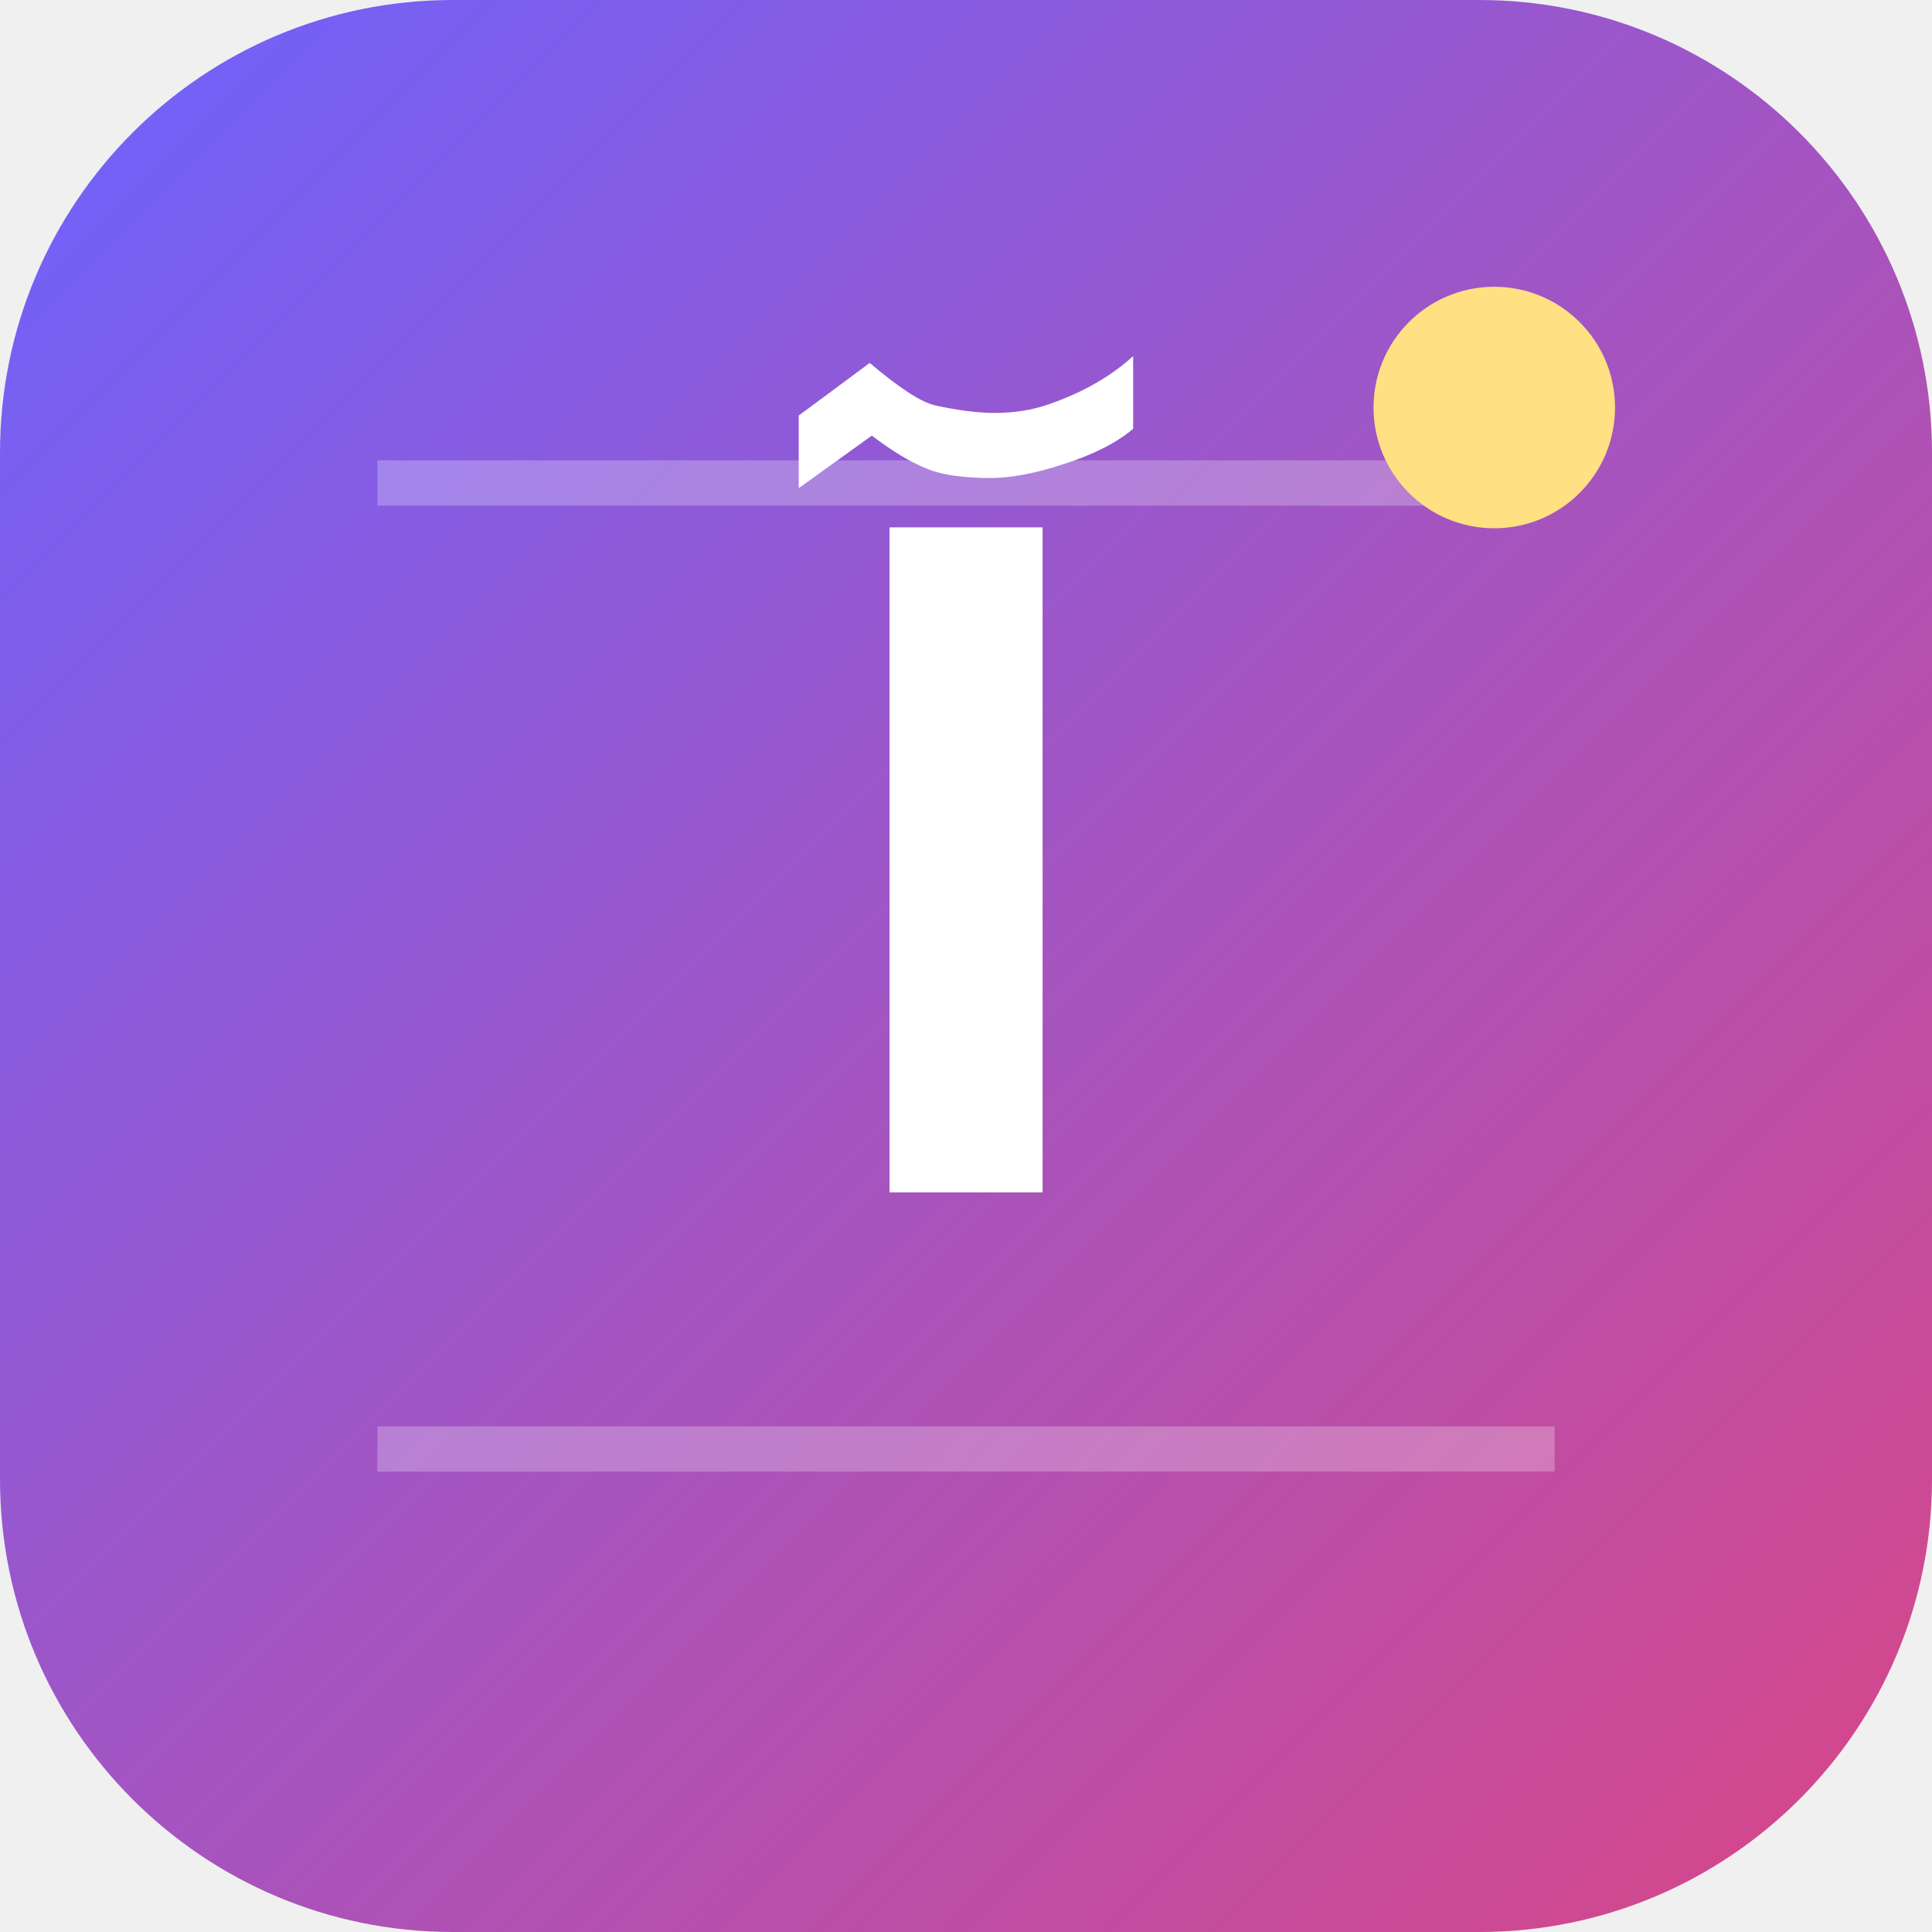
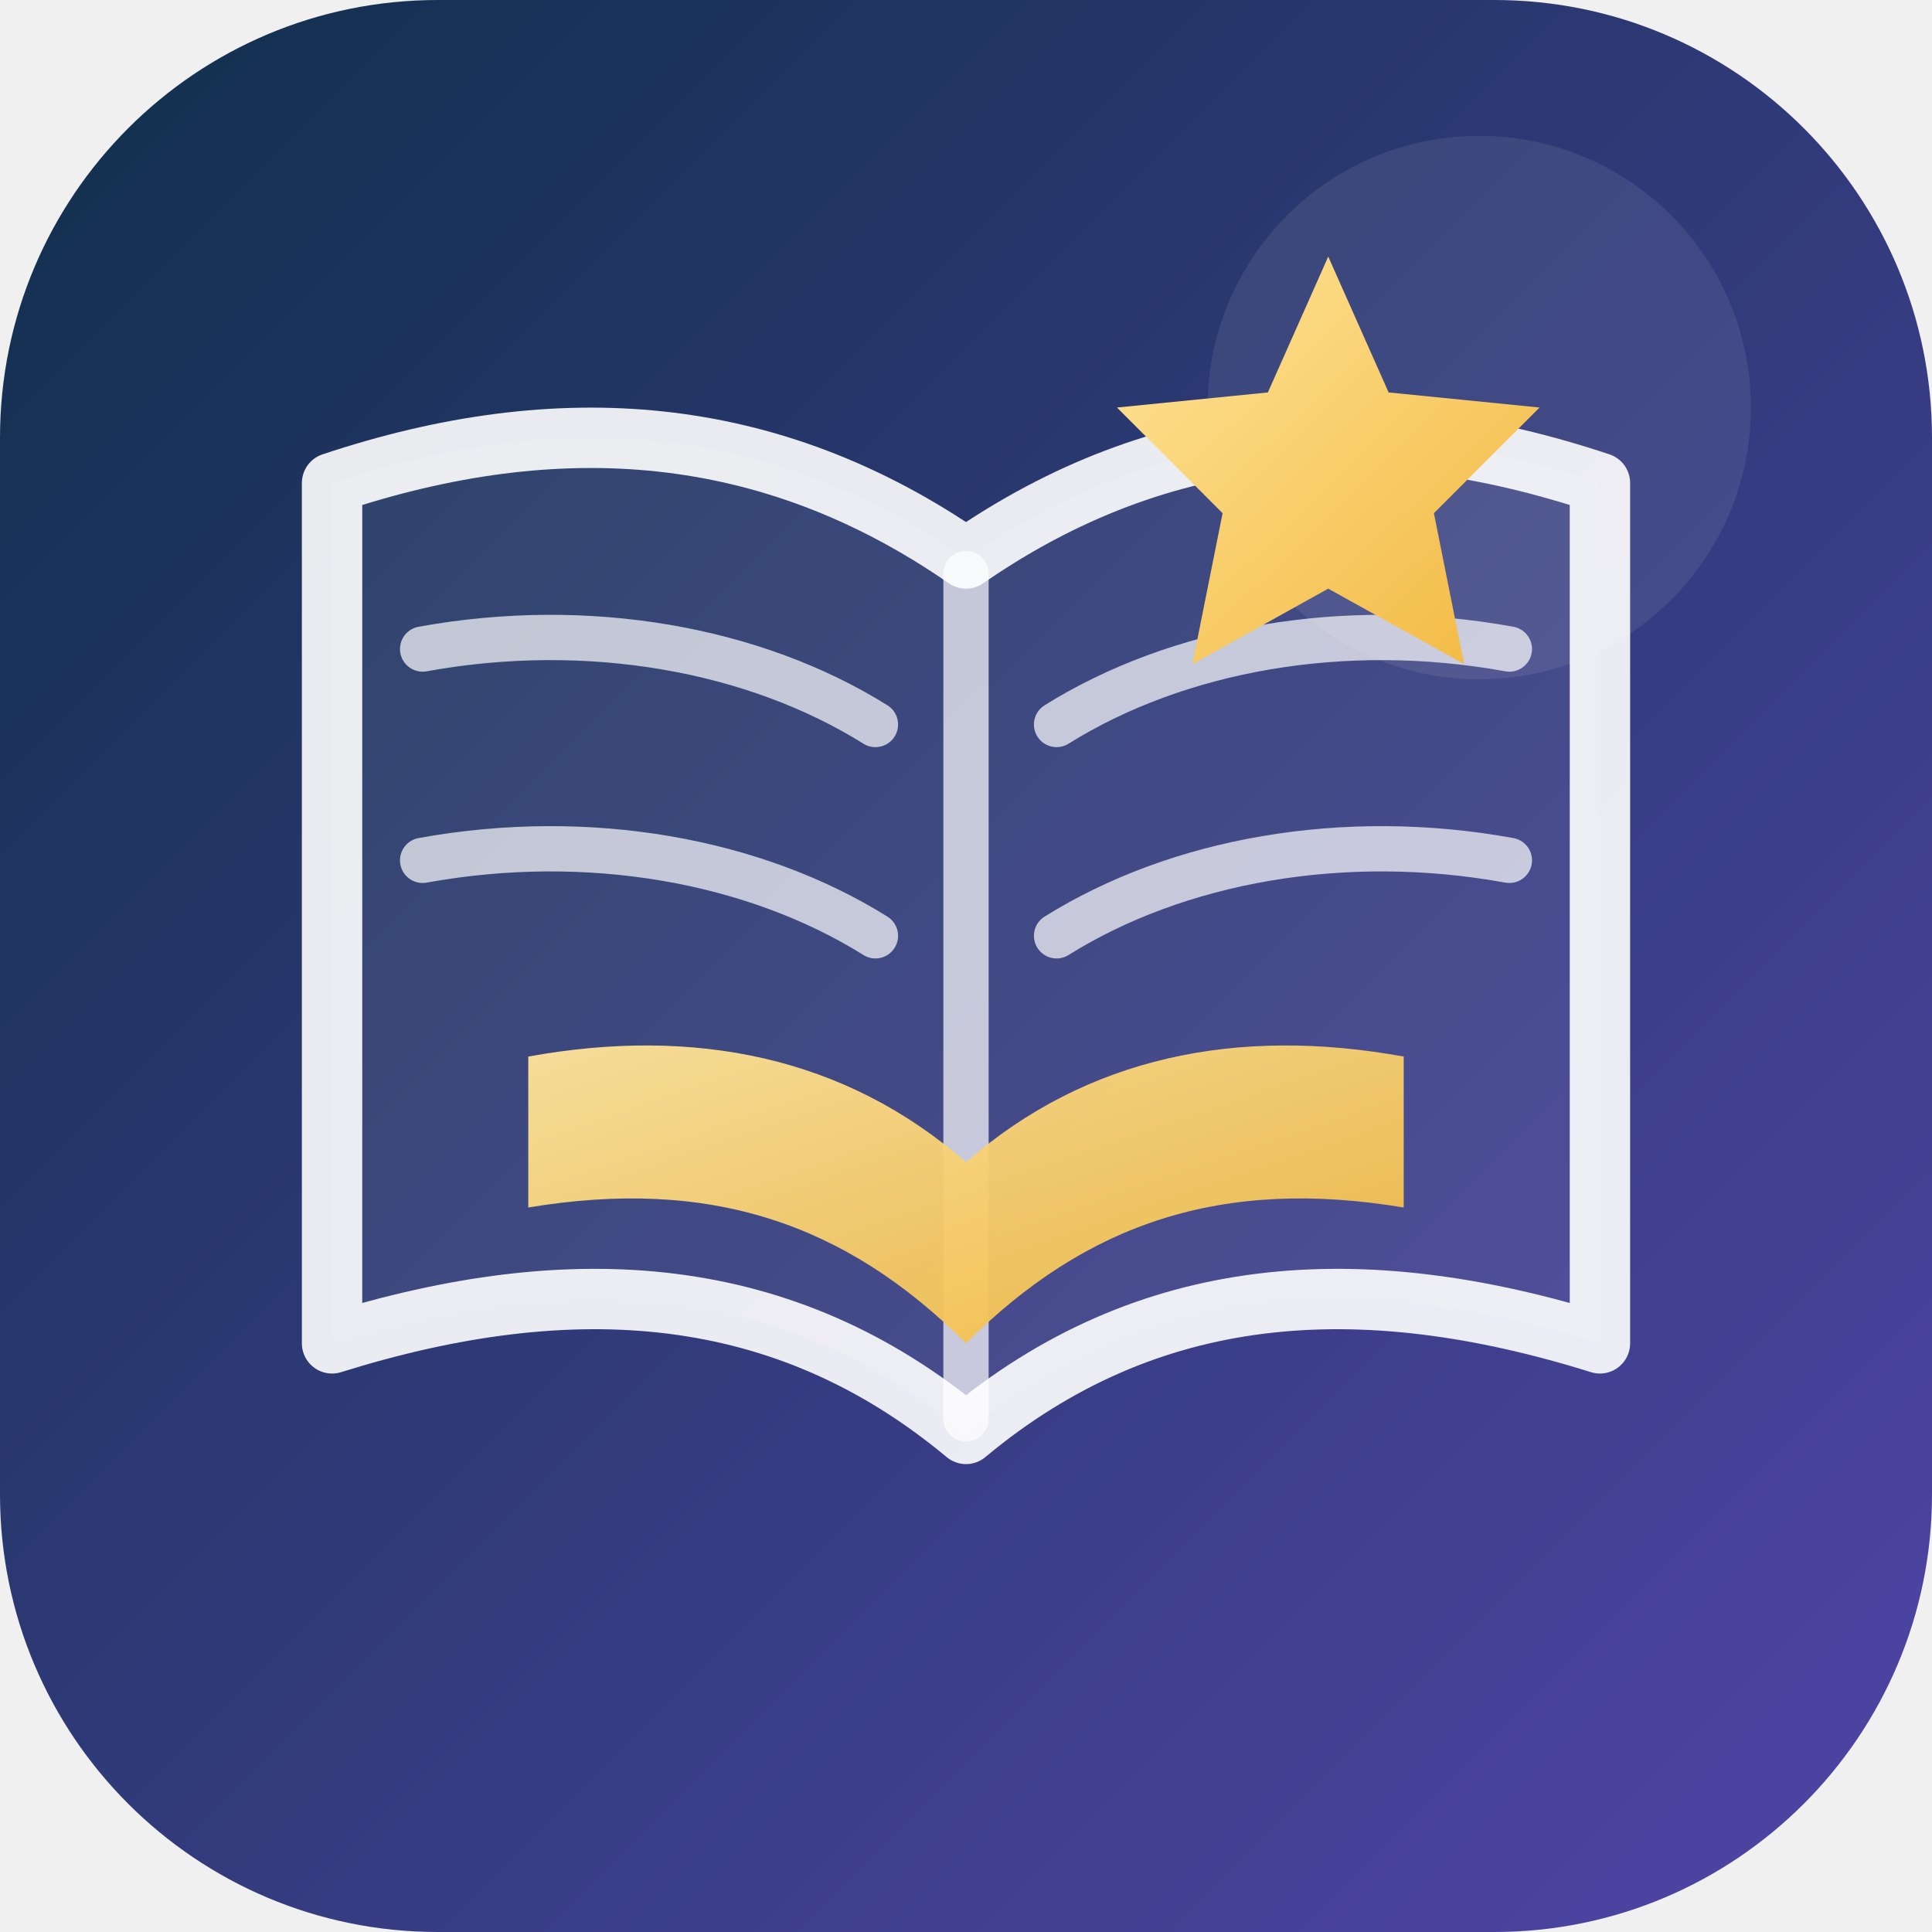
- <svg xmlns="http://www.w3.org/2000/svg" viewBox="0 0 128 128">
+ <svg xmlns="http://www.w3.org/2000/svg" viewBox="0 0 128 128" role="img" aria-labelledby="title desc">
  <defs>
-     <linearGradient id="g" x1="0" y1="0" x2="1" y2="1">
-       <stop stop-color="#6c63ff" />
-       <stop offset="1" stop-color="#d94685" />
+     <linearGradient id="bg" x1="0" y1="0" x2="1" y2="1">
+       <stop stop-color="#102f4b" />
+       <stop offset="1" stop-color="#5145a8" />
+     </linearGradient>
+     <linearGradient id="gold" x1="0" y1="0" x2="1" y2="1">
+       <stop stop-color="#ffe59a" />
+       <stop offset="1" stop-color="#f2b83f" />
    </linearGradient>
  </defs>
-   <rect width="128" height="128" rx="30" fill="url(#g)" />
-   <path d="M25 32h78M25 96h78" stroke="#fff" stroke-opacity=".25" stroke-width="3" />
-   <text x="64" y="79" text-anchor="middle" font-size="58" font-weight="bold" fill="#fff" font-family="Tahoma,Arial">آ</text>
-   <circle cx="99" cy="27" r="8" fill="#ffe082" />
+   <rect width="128" height="128" rx="29" fill="url(#bg)" />
+   <circle cx="98" cy="27" r="18" fill="#ffffff" opacity=".08" />
+   <path d="M64 37c-13-9-27-10-42-5v57c16-5 30-4 42 6 12-10 26-11 42-6V32c-15-5-29-4-42 5Z" fill="#fff" fill-opacity=".08" stroke="#fff" stroke-opacity=".9" stroke-width="4" stroke-linejoin="round" />
+   <path d="M64 38v56M28 43c11-2 22 0 30 5M28 57c11-2 22 0 30 5M100 43c-11-2-22 0-30 5M100 57c-11-2-22 0-30 5" fill="none" stroke="#fff" stroke-opacity=".7" stroke-width="3" stroke-linecap="round" />
+   <path d="m88 17 4 9 10 1-7 7 2 10-9-5-9 5 2-10-7-7 10-1 4-9Z" fill="url(#gold)" />
+   <path d="M64 77c-8-7-18-9-29-7v10c12-2 21 1 29 9 8-8 17-11 29-9V70c-11-2-21 0-29 7Z" fill="url(#gold)" opacity=".95" />
</svg>
